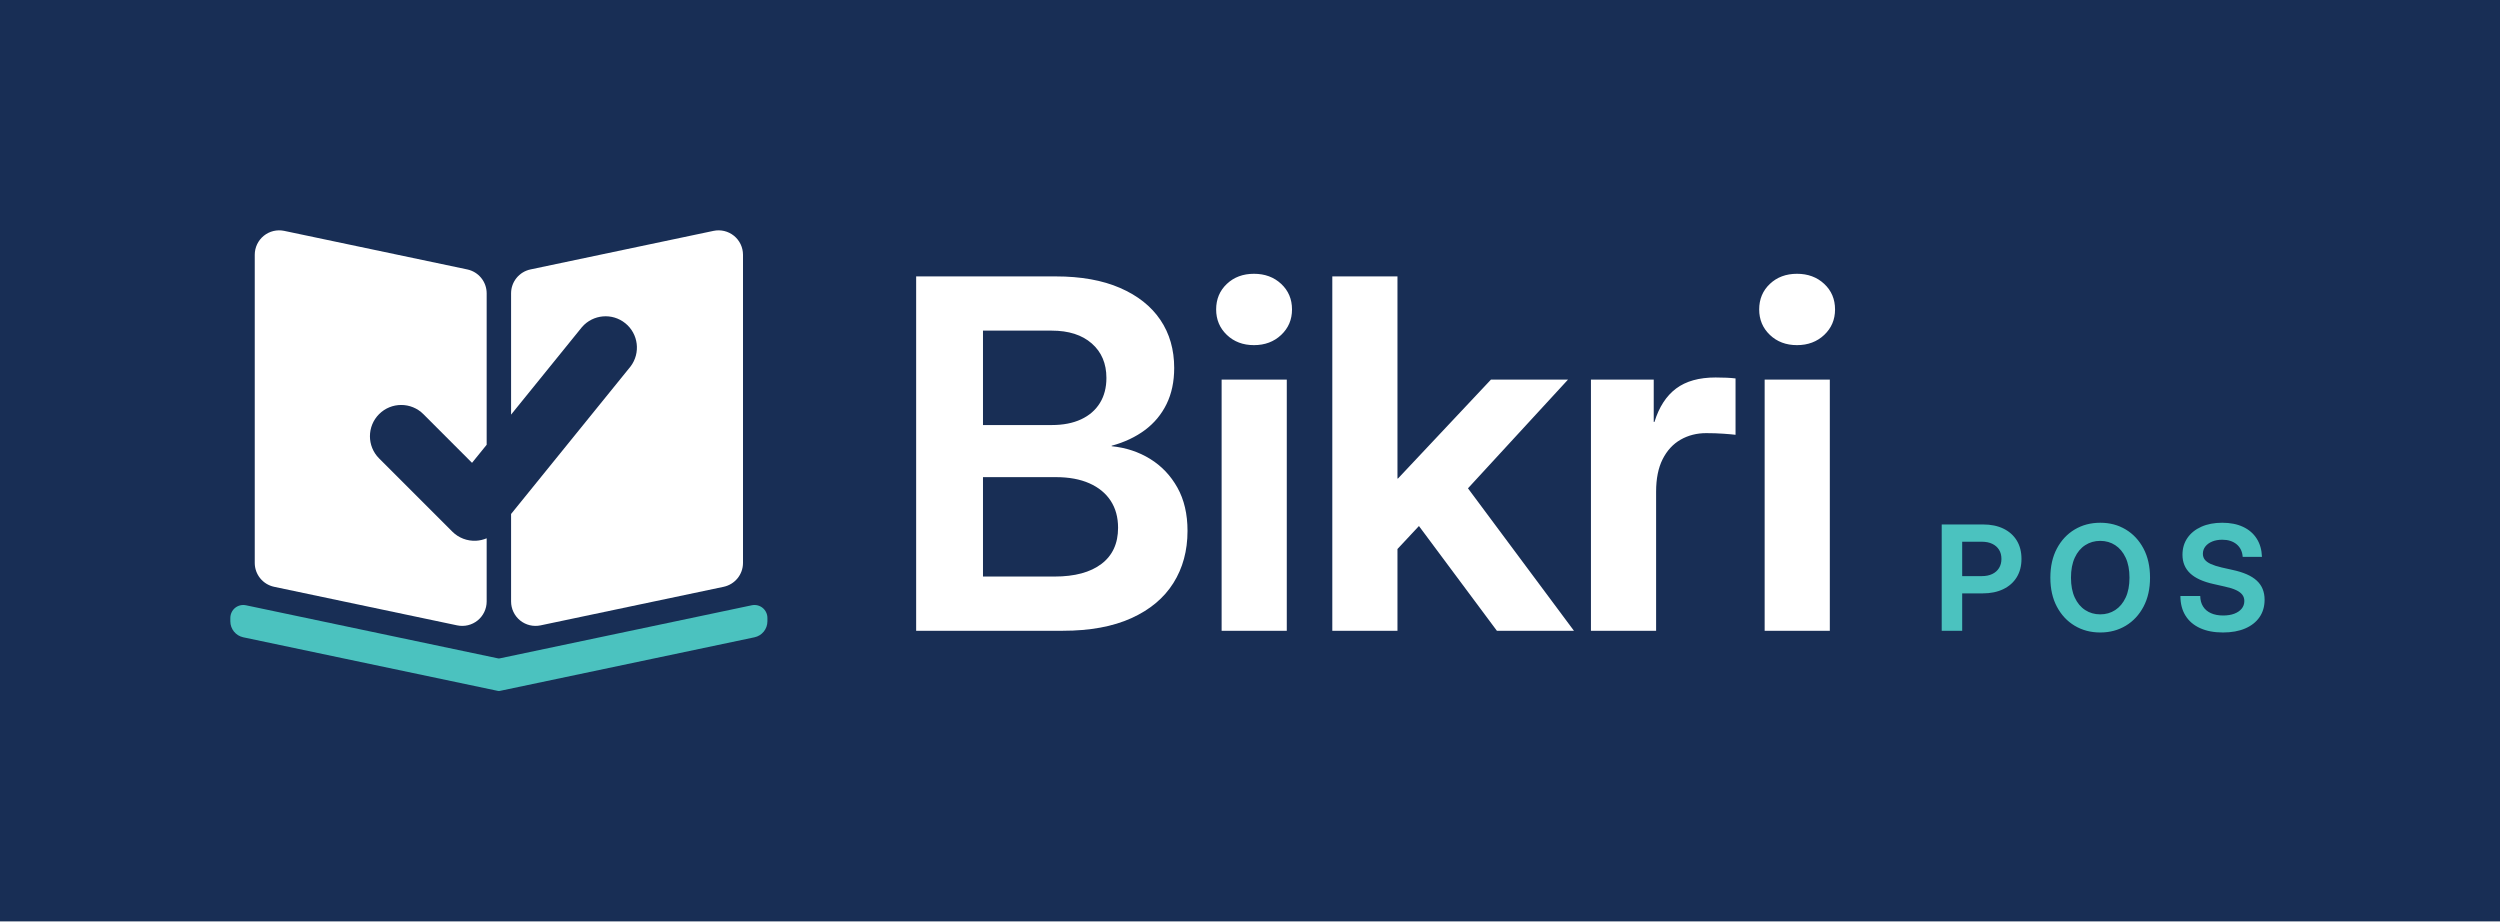
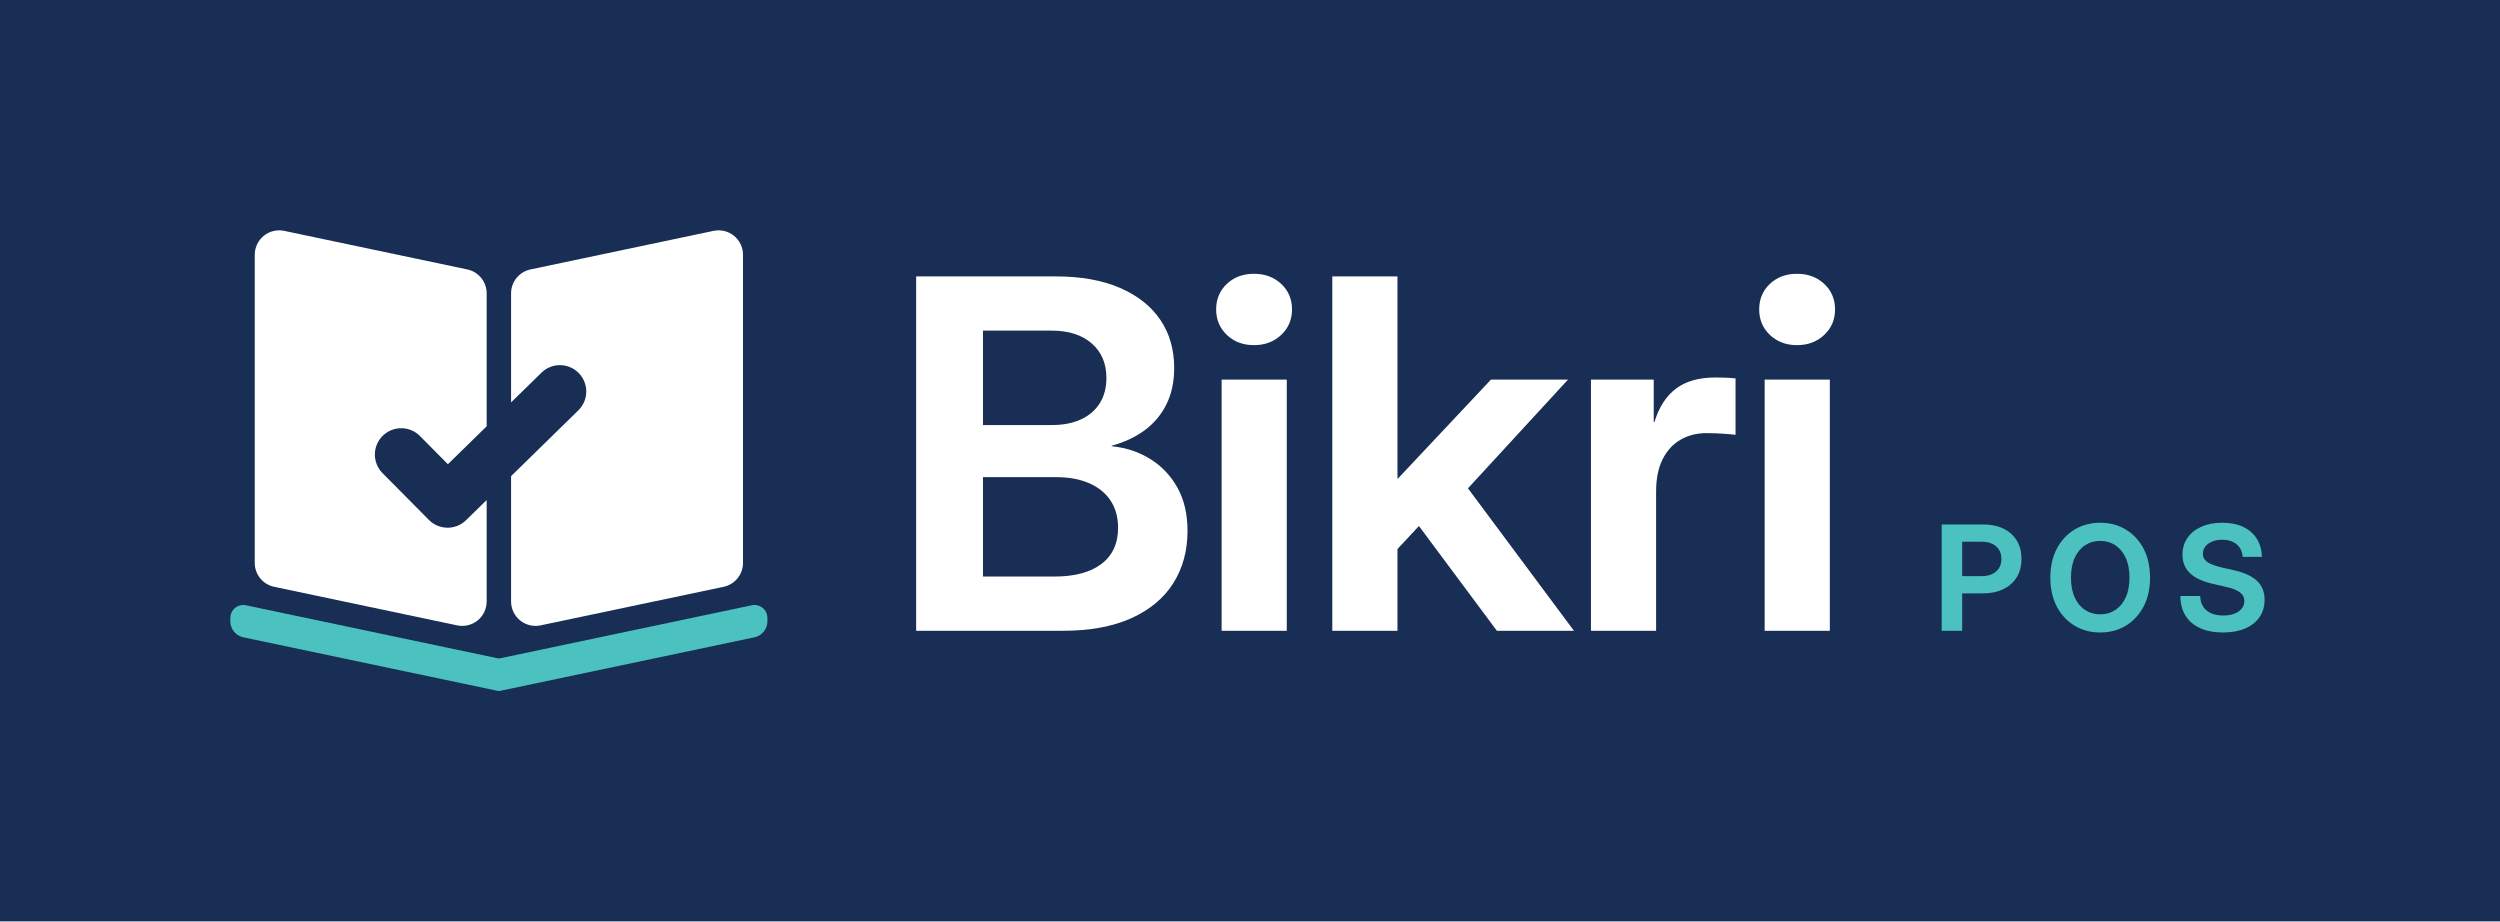
<svg xmlns="http://www.w3.org/2000/svg" viewBox="-968.5 -2652.2 10511.78 3874" width="976.83" height="360" role="img" aria-label="Bikri POS">
  <rect x="-968.5" y="-2652.2" width="10511.78" height="3874" fill="#182E55" />
  <g transform="translate(0 -1683.7) scale(17.108)">
-     <path fill="#FFFFFF" d="M13.24 0.13 58.24 9.61C61.01 10.2 63 12.64 63 15.48V52.7L59.4 57.14L47.44 45.17C44.44 42.17 39.56 42.17 36.56 45.17C33.56 48.17 33.56 53.05 36.56 56.05L54.56 74.05C56.1 75.59 58.22 76.4 60.4 76.29C61.3 76.24 62.18 76.03 63 75.69V91.22C63 93.03 62.18 94.74 60.78 95.88C59.37 97.02 57.53 97.46 55.76 97.09L10.76 87.61C7.99 87.02 6 84.58 6 81.74V6C6 4.19 6.82 2.48 8.22 1.34C9.63 0.2 11.47 -0.24 13.24 0.13ZM73.76 9.61 118.76 0.13C120.53 -0.24 122.37 0.2 123.78 1.34C125.18 2.48 126 4.19 126 6V81.74C126 84.58 124.01 87.02 121.24 87.61L76.24 97.09C74.47 97.46 72.63 97.02 71.22 95.88C69.82 94.74 69 93.03 69 91.22V69.71L98.37 33.45C100.87 30.14 100.3 25.45 97.08 22.84C93.86 20.23 89.15 20.64 86.43 23.77L69 45.29V15.48C69 12.64 70.99 10.2 73.76 9.61Z" />
+     <path fill="#FFFFFF" d="M73.76 9.61 118.76 0.13C120.53 -0.24 122.37 0.2 123.78 1.34C125.18 2.48 126 4.19 126 6V81.74C126 84.58 124.01 87.02 121.24 87.61L76.24 97.09C74.47 97.46 72.63 97.02 71.22 95.88C69.82 94.74 69 93.03 69 91.22V60.41L85.53 44.24C88.09 41.74 88.13 37.64 85.63 35.08C83.13 32.52 79.03 32.48 76.47 34.98L69 42.29V15.48C69 12.64 70.99 10.2 73.76 9.61ZM13.24 0.13 58.24 9.61C61.01 10.2 63 12.64 63 15.48V48.16L53.47 57.48L46.6 50.55C44.08 48.01 39.98 47.99 37.44 50.51C34.9 53.03 34.88 57.13 37.4 59.67L48.8 71.17C51.31 73.7 55.39 73.73 57.93 71.24L63 66.28V91.22C63 93.03 62.18 94.74 60.78 95.88C59.37 97.02 57.53 97.46 55.76 97.09L10.76 87.61C7.99 87.02 6 84.58 6 81.74V6C6 4.19 6.82 2.48 8.22 1.34C9.63 0.2 11.47 -0.24 13.24 0.13Z" />
    <path fill="#4BC2BF" d="M3.84 92.15 65.79 105.2C65.93 105.23 66.07 105.23 66.21 105.2L128.16 92.15C129.1 91.95 130.08 92.19 130.83 92.79C131.57 93.4 132 94.31 132 95.27V96.1C132 97.99 130.67 99.63 128.82 100.02L66.21 113.2C66.07 113.23 65.93 113.23 65.79 113.2L3.18 100.02C1.33 99.63 -0 97.99 0 96.1V95.27C-0 94.31 0.43 93.4 1.17 92.79C1.92 92.19 2.9 91.95 3.84 92.15Z" />
  </g>
  <path transform="translate(2766.66 0)" fill="#FFFFFF" d="M117 0V-1490H704Q863 -1490 974.5 -1441.5Q1086 -1393 1144 -1307Q1202 -1221 1202 -1105Q1202 -1019 1170 -953.5Q1138 -888 1079 -844Q1020 -800 939 -778V-776Q1029 -767 1101 -722.5Q1173 -678 1215.5 -602Q1258 -526 1258 -420Q1258 -295 1198.5 -200.5Q1139 -106 1022 -53Q905 0 734 0ZM398 -228H699Q826 -228 896 -281Q966 -334 966 -433Q966 -499 935 -546.5Q904 -594 845.5 -620Q787 -646 704 -646H398ZM398 -865H687Q759 -865 810.5 -889Q862 -913 889.5 -957.5Q917 -1002 917 -1063Q917 -1154 855.5 -1208Q794 -1262 687 -1262H398Z M1401.4 0V-1056H1675.4V0ZM1537.4 -1201Q1468.4 -1201 1423.4 -1244Q1378.4 -1287 1378.4 -1351Q1378.4 -1416 1423.4 -1458.5Q1468.4 -1501 1537.4 -1501Q1606.4 -1501 1651.9 -1458.5Q1697.4 -1416 1697.4 -1351Q1697.4 -1287 1651.9 -1244Q1606.4 -1201 1537.4 -1201Z M2115.8 -317V-640H2142.8L2533.8 -1056H2857.8L2373.8 -530H2314.8ZM1866.8 0V-1490H2140.8V0ZM2558.8 0 2209.8 -469 2391.8 -660 2882.8 0Z M2954.3 0V-1056H3218.3V-878H3221.3Q3250.3 -972 3312.3 -1018.5Q3374.3 -1065 3478.3 -1065Q3503.3 -1065 3524.8 -1064Q3546.3 -1063 3562.3 -1061V-824Q3547.3 -826 3512.3 -828.5Q3477.3 -831 3439.3 -831Q3379.3 -831 3331.3 -803.5Q3283.3 -776 3255.8 -721.5Q3228.3 -667 3228.3 -585V0Z M3684.7 0V-1056H3958.7V0ZM3820.7 -1201Q3751.7 -1201 3706.7 -1244Q3661.7 -1287 3661.7 -1351Q3661.7 -1416 3706.7 -1458.5Q3751.7 -1501 3820.7 -1501Q3889.7 -1501 3935.2 -1458.5Q3980.7 -1416 3980.7 -1351Q3980.7 -1287 3935.2 -1244Q3889.7 -1201 3820.7 -1201Z" />
  <path transform="translate(7160.75 0) scale(0.3)" fill="#4BC2BF" d="M117 0V-1490H696Q862 -1490 983 -1431Q1104 -1372 1169.5 -1264Q1235 -1156 1235 -1007Q1235 -859 1168.5 -750.5Q1102 -642 979.5 -583Q857 -524 692 -524H274V-766H679Q764 -766 825.5 -795.5Q887 -825 920.5 -879.5Q954 -934 954 -1007Q954 -1082 920.5 -1135.5Q887 -1189 825.5 -1218.5Q764 -1248 679 -1248H404V0Z M2338.7 24Q2138.7 24 1980.7 -70.5Q1822.7 -165 1731.2 -337.5Q1639.7 -510 1639.7 -744Q1639.7 -980 1731.2 -1152.5Q1822.7 -1325 1980.7 -1419.5Q2138.7 -1514 2338.7 -1514Q2538.7 -1514 2696.2 -1419.5Q2853.7 -1325 2945.2 -1152.5Q3036.7 -980 3036.7 -744Q3036.7 -510 2945.2 -337.5Q2853.7 -165 2696.2 -70.5Q2538.7 24 2338.7 24ZM2338.7 -230Q2456.7 -230 2549.2 -290.5Q2641.7 -351 2695.2 -465.5Q2748.7 -580 2748.7 -744Q2748.7 -909 2695.2 -1024Q2641.7 -1139 2549.2 -1199.5Q2456.7 -1260 2338.7 -1260Q2220.7 -1260 2127.7 -1199.5Q2034.7 -1139 1981.7 -1024Q1928.7 -909 1928.7 -744Q1928.7 -580 1981.7 -465.5Q2034.7 -351 2127.7 -290.5Q2220.7 -230 2338.7 -230Z M4059.4 24Q3872.4 24 3738.4 -37Q3604.4 -98 3533.4 -212.5Q3462.4 -327 3462.4 -487H3740.4Q3741.4 -402 3779.9 -340.5Q3818.4 -279 3890.4 -246.5Q3962.4 -214 4061.4 -214Q4151.4 -214 4217.4 -239Q4283.4 -264 4320.9 -309.5Q4358.4 -355 4358.4 -417Q4358.4 -467 4330.4 -504.5Q4302.4 -542 4242.9 -570Q4183.4 -598 4086.4 -619L3927.4 -655Q3705.4 -704 3598.4 -805.5Q3491.4 -907 3491.4 -1065Q3491.4 -1200 3560.9 -1301Q3630.4 -1402 3755.9 -1458Q3881.4 -1514 4048.4 -1514Q4217.4 -1514 4340.4 -1456.5Q4463.4 -1399 4531.9 -1291.5Q4600.4 -1184 4605.4 -1036H4335.4Q4327.4 -1148 4250.4 -1212Q4173.4 -1276 4048.4 -1276Q3969.4 -1276 3908.4 -1251Q3847.4 -1226 3812.4 -1181.5Q3777.4 -1137 3777.4 -1079Q3777.4 -1031 3804.4 -996.5Q3831.4 -962 3889.4 -935.5Q3947.4 -909 4041.4 -887L4188.4 -854Q4306.4 -829 4391.9 -791.5Q4477.4 -754 4532.9 -702.5Q4588.4 -651 4615.4 -584.5Q4642.4 -518 4642.4 -435Q4642.4 -294 4571.4 -191Q4500.4 -88 4369.9 -32Q4239.4 24 4059.4 24Z" />
</svg>
